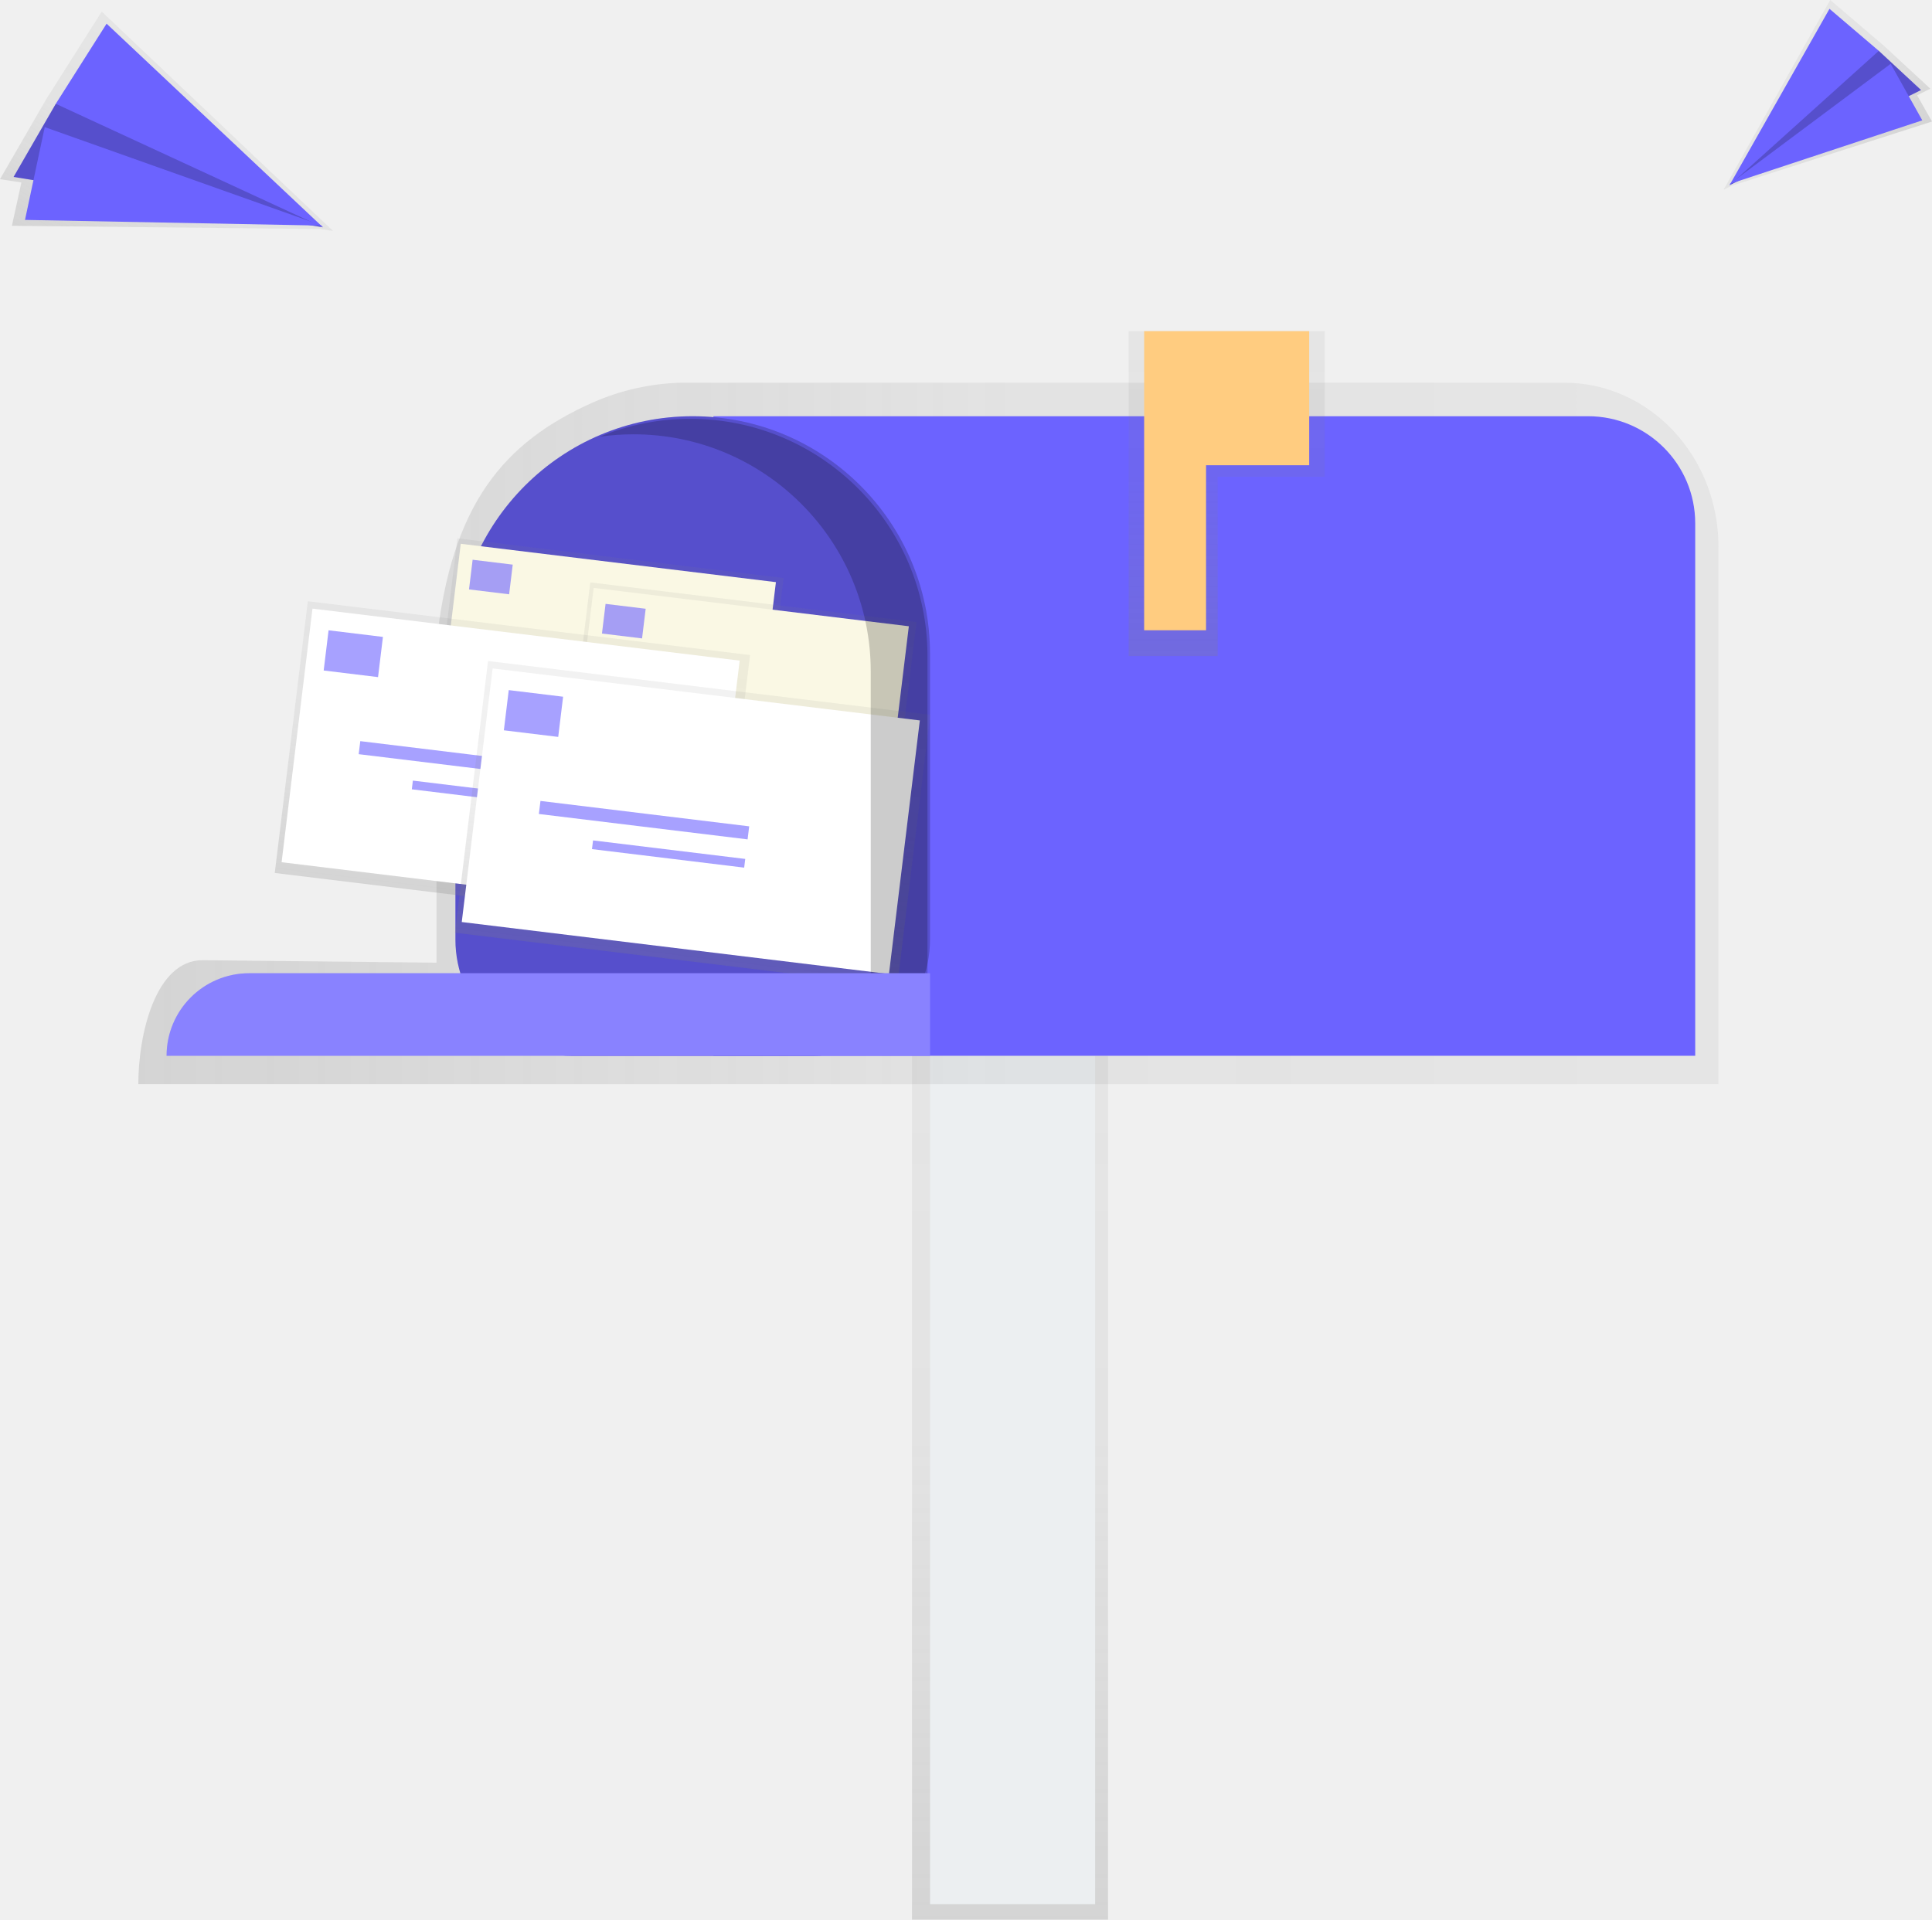
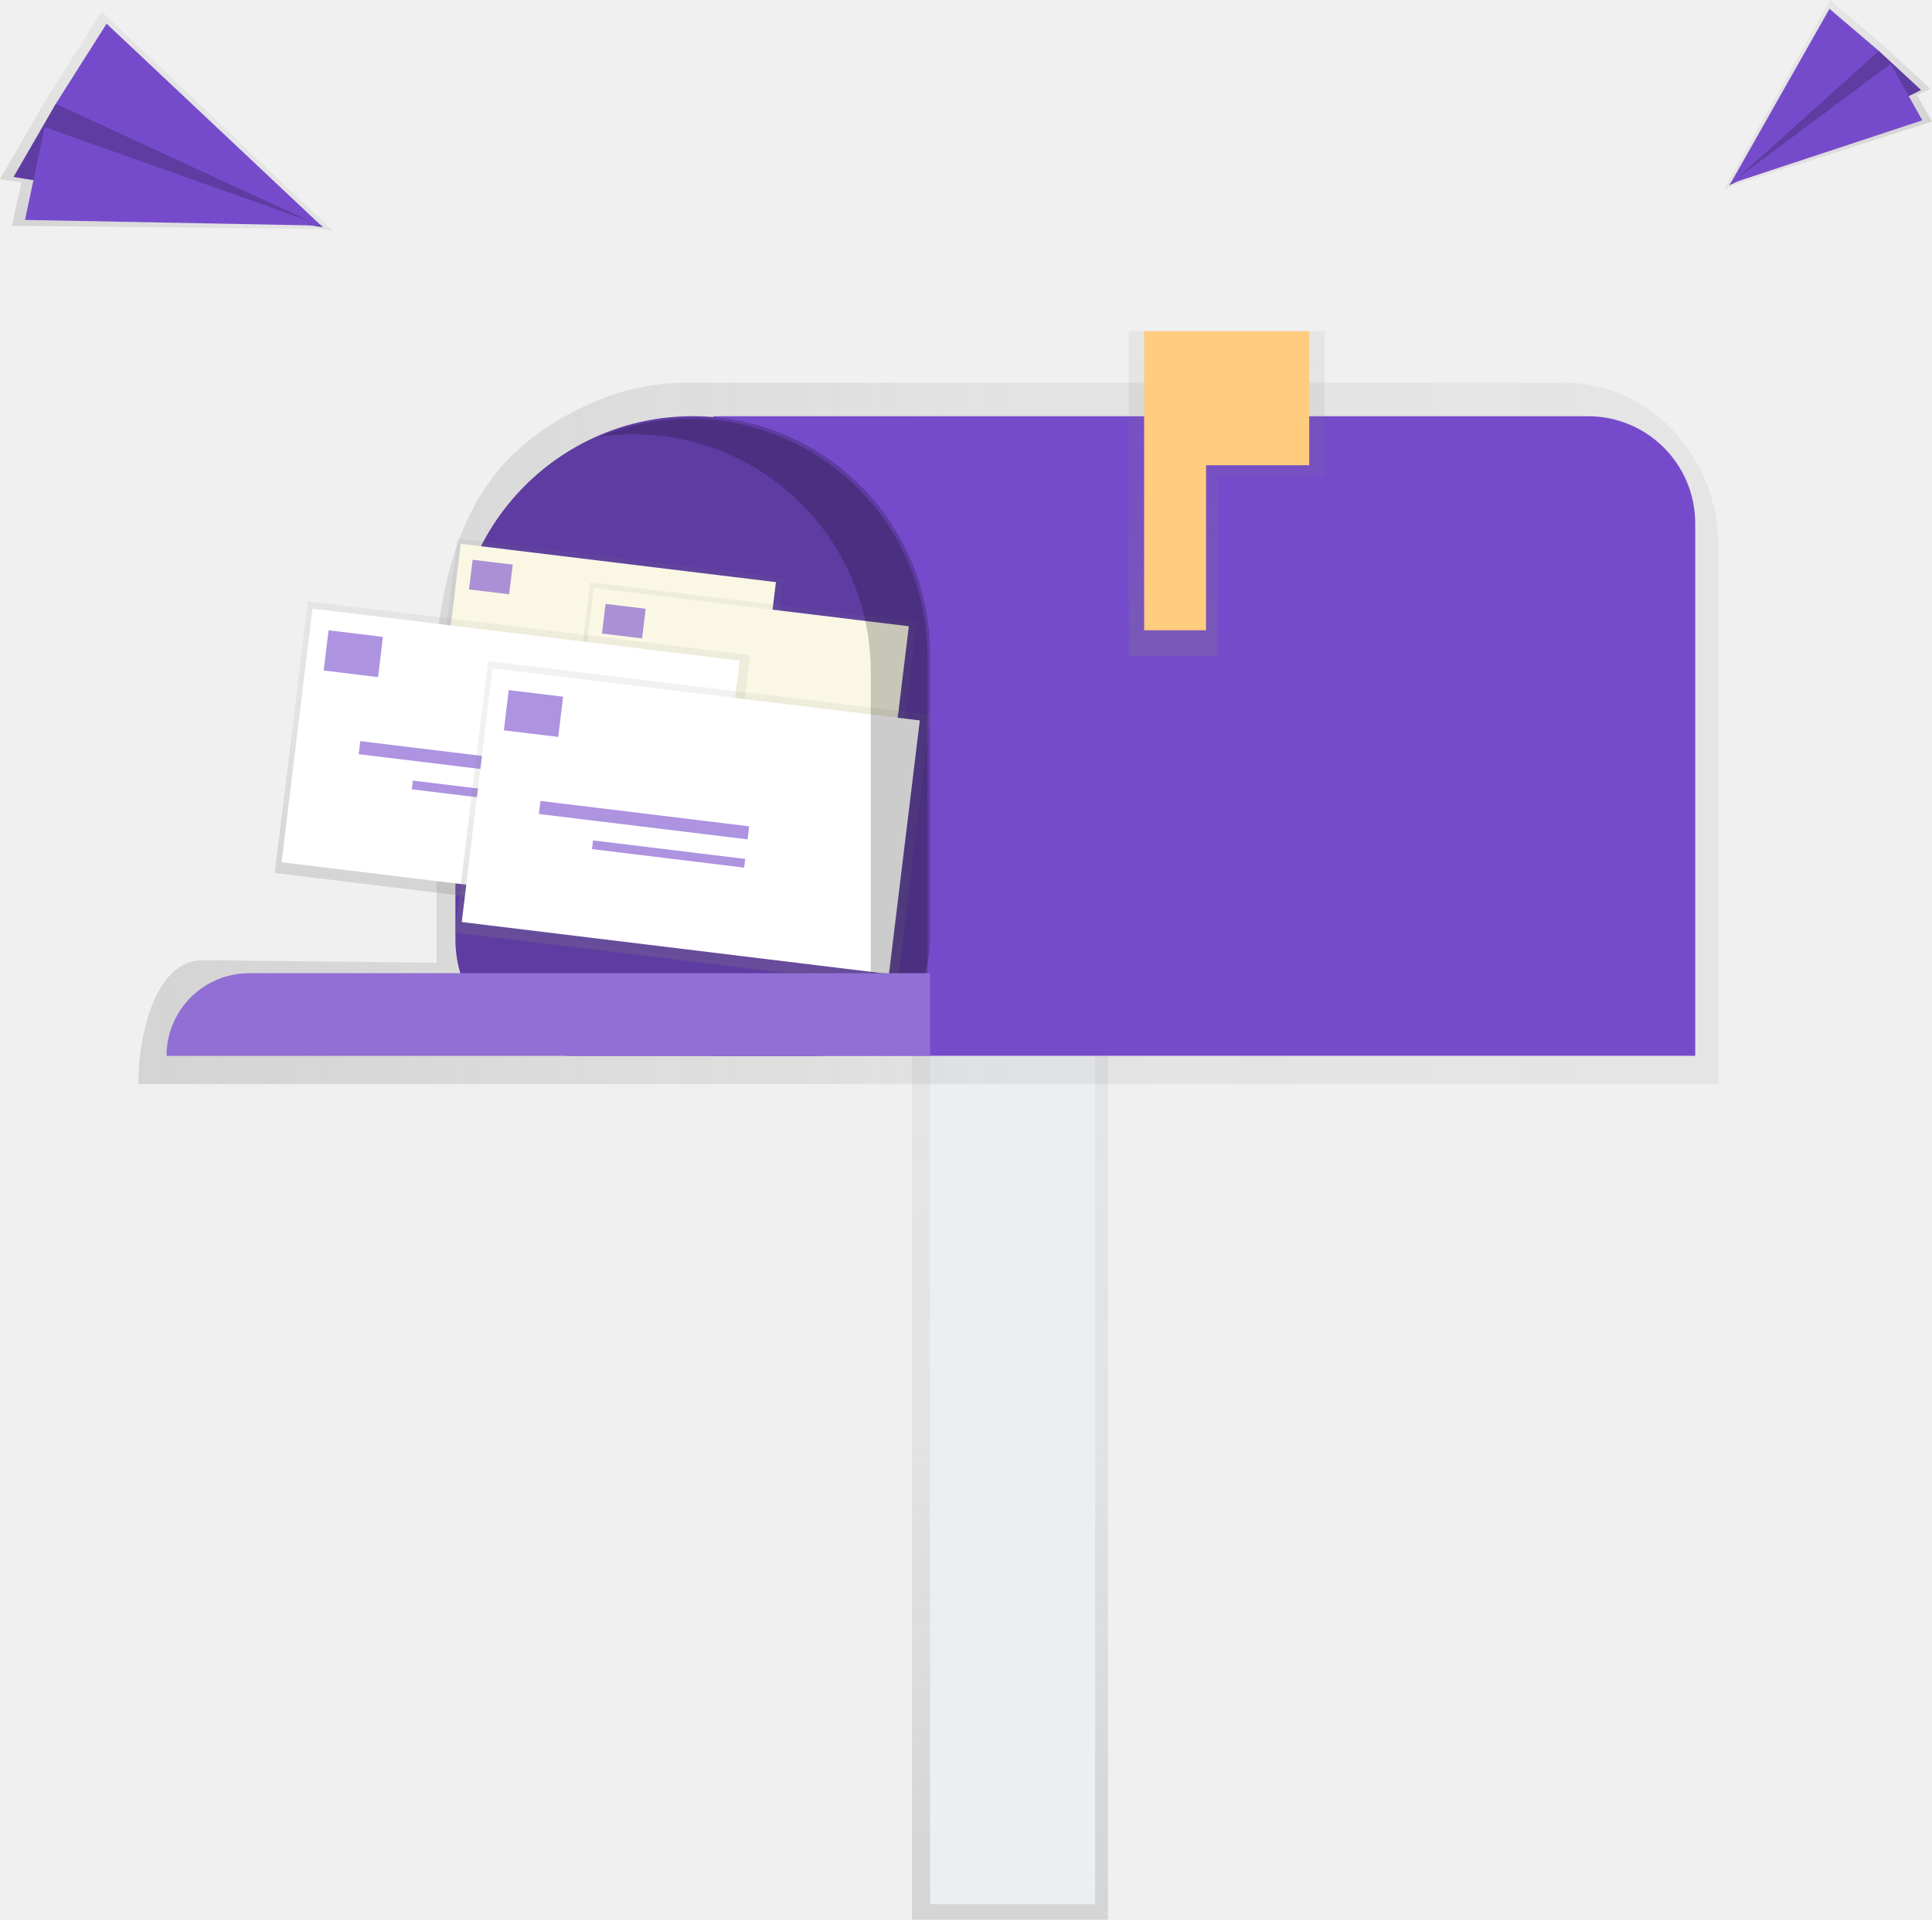
<svg xmlns="http://www.w3.org/2000/svg" xmlns:xlink="http://www.w3.org/1999/xlink" id="b9950e65-c983-427f-969f-411e60d4718f" data-name="Layer 1" width="733.51" height="728.97" viewBox="0 0 733.51 728.97">
  <defs>
    <linearGradient id="1e50e1f7-79f5-452b-a40c-a2d98084d9bb" x1="383.47" y1="728.97" x2="383.47" y2="400.92" gradientUnits="userSpaceOnUse">
      <stop offset="0" stop-color="gray" stop-opacity="0.25" />
      <stop offset="0.54" stop-color="gray" stop-opacity="0.12" />
      <stop offset="1" stop-color="gray" stop-opacity="0.1" />
    </linearGradient>
    <linearGradient id="065ea879-0bf6-43b6-9672-9e36e849f5ca" x1="238.26" y1="361.82" x2="838.21" y2="361.82" xlink:href="#1e50e1f7-79f5-452b-a40c-a2d98084d9bb" />
    <linearGradient id="459818a5-69c2-4f7f-8bb2-5507c3d29640" x1="465.73" y1="249.13" x2="465.73" y2="125.75" xlink:href="#1e50e1f7-79f5-452b-a40c-a2d98084d9bb" />
    <linearGradient id="2f211934-bfe1-48dc-bf69-4a6889a77622" x1="264.33" y1="382.43" x2="264.33" y2="305.75" gradientTransform="matrix(0, -1, -1, 0, 760.81, 597.66)" xlink:href="#1e50e1f7-79f5-452b-a40c-a2d98084d9bb" />
    <linearGradient id="fdaec826-1474-477a-aab7-79681abb65ed" x1="212.21" y1="392.96" x2="212.21" y2="316.28" gradientTransform="matrix(0, -1, -1, 0, 821.81, 562.29)" xlink:href="#1e50e1f7-79f5-452b-a40c-a2d98084d9bb" />
    <linearGradient id="230aae4a-4ba3-43a0-a33b-500e3dc2a25d" x1="295.6" y1="440.27" x2="295.6" y2="336.33" gradientTransform="matrix(0, -1, -1, 0, 768.63, 669.04)" xlink:href="#1e50e1f7-79f5-452b-a40c-a2d98084d9bb" />
    <linearGradient id="598da11b-697d-4f9c-9fd7-d6849a884081" x1="224.95" y1="454.54" x2="224.95" y2="350.6" gradientTransform="matrix(0, -1, -1, 0, 851.31, 621.1)" xlink:href="#1e50e1f7-79f5-452b-a40c-a2d98084d9bb" />
    <linearGradient id="1b1d52ac-2d33-4d8b-a499-27df2fc326e7" x1="627.39" y1="372.38" x2="627.39" y2="313.03" gradientTransform="matrix(-0.65, 0.76, 0.76, 0.65, 837.43, -649.66)" xlink:href="#1e50e1f7-79f5-452b-a40c-a2d98084d9bb" />
    <linearGradient id="72adf1b2-6031-4d64-80db-157af34e8b1b" x1="303.02" y1="618.34" x2="303.02" y2="531.38" gradientTransform="translate(117.27 -574.84) rotate(32.36)" xlink:href="#1e50e1f7-79f5-452b-a40c-a2d98084d9bb" />
  </defs>
  <rect x="346.26" y="400.92" width="74.42" height="328.05" fill="url(#1e50e1f7-79f5-452b-a40c-a2d98084d9bb)" />
  <rect x="353.11" y="400.92" width="62.67" height="322.18" fill="#eceff1" />
  <path d="M779.59,228.64H444.43A88.94,88.94,0,0,0,411,236.09c-34.07,15.1-53.9,38.8-59.5,91.36V448.88l-88.81-.94c-17.86,0-24.39,28.08-24.39,47.06H838.21V290.93C838.21,256.53,812,228.64,779.59,228.64Z" transform="translate(-185.78 -83.31)" fill="url(#065ea879-0bf6-43b6-9672-9e36e849f5ca)" />
-   <path d="M270.85,158.06H602.93a40.68,40.68,0,0,1,40.68,40.68V400.92a0,0,0,0,1,0,0H270.85a0,0,0,0,1,0,0V158.06A0,0,0,0,1,270.85,158.06Z" fill="#6c63ff" />
-   <path d="M263,158.06h0a90.09,90.09,0,0,1,90.09,90.09V356.83A44.09,44.09,0,0,1,309,400.92H217a44.09,44.09,0,0,1-44.09-44.09V248.15A90.09,90.09,0,0,1,263,158.06Z" fill="#6c63ff" />
+   <path d="M270.85,158.06H602.93a40.68,40.68,0,0,1,40.68,40.68V400.92a0,0,0,0,1,0,0H270.85a0,0,0,0,1,0,0V158.06A0,0,0,0,1,270.85,158.06Z" fill="#764bcb" />
+   <path d="M263,158.06h0a90.09,90.09,0,0,1,90.09,90.09V356.83A44.09,44.09,0,0,1,309,400.92H217a44.09,44.09,0,0,1-44.09-44.09V248.15A90.09,90.09,0,0,1,263,158.06Z" fill="#764bcb" />
  <path d="M263,158.06h0a90.09,90.09,0,0,1,90.09,90.09V356.83A44.09,44.09,0,0,1,309,400.92H217a44.09,44.09,0,0,1-44.09-44.09V248.15A90.09,90.09,0,0,1,263,158.06Z" opacity="0.2" />
  <polygon points="502.94 125.75 456.43 125.75 428.52 125.75 428.52 181.06 428.52 249.13 462.3 249.13 462.3 181.06 502.94 181.06 502.94 125.75" fill="url(#459818a5-69c2-4f7f-8bb2-5507c3d29640)" />
  <polygon points="497.06 125.75 457.89 125.75 434.39 125.75 434.39 176.67 434.39 239.34 457.89 239.34 457.89 176.67 497.06 176.67 497.06 125.75" fill="#ffcc80" />
  <rect x="378.38" y="270.95" width="76.68" height="124.77" transform="translate(-150.31 623.41) rotate(-83.06)" fill="url(#2f211934-bfe1-48dc-bf69-4a6889a77622)" />
  <rect x="380.44" y="272.35" width="71.56" height="120.54" transform="translate(-150.04 622.28) rotate(-83.06)" fill="#faf8e4" />
  <g opacity="0.6">
-     <rect x="364.5" y="296.74" width="15.34" height="11.35" transform="translate(519.27 564.29) rotate(-173.06)" fill="#6c63ff" />
-     <rect x="373.69" y="330.46" width="58.89" height="3.68" transform="translate(577.37 627.57) rotate(-173.06)" fill="#6c63ff" />
-     <rect x="388.54" y="340.56" width="42.94" height="2.45" transform="translate(589.93 647.31) rotate(-173.06)" fill="#6c63ff" />
+     <rect x="364.5" y="296.74" width="15.34" height="11.35" transform="translate(519.27 564.29) rotate(-173.06)" fill="#764bcb" />
+     <rect x="373.69" y="330.46" width="58.89" height="3.68" transform="translate(577.37 627.57) rotate(-173.06)" fill="#764bcb" />
+     <rect x="388.54" y="340.56" width="42.94" height="2.45" transform="translate(589.93 647.31) rotate(-173.06)" fill="#764bcb" />
  </g>
  <rect x="428.85" y="287.7" width="76.68" height="124.77" transform="translate(-122.57 688.23) rotate(-83.06)" fill="url(#fdaec826-1474-477a-aab7-79681abb65ed)" />
  <rect x="430.91" y="289.1" width="71.56" height="120.54" transform="translate(-122.3 687.11) rotate(-83.06)" fill="#faf8e4" />
  <g opacity="0.6">
-     <rect x="414.96" y="313.49" width="15.34" height="11.35" transform="translate(617.81 603.77) rotate(-173.06)" fill="#6c63ff" />
-     <rect x="424.15" y="347.21" width="58.89" height="3.68" transform="translate(675.91 667.05) rotate(-173.06)" fill="#6c63ff" />
-     <rect x="439.01" y="357.31" width="42.94" height="2.45" transform="translate(688.46 686.79) rotate(-173.06)" fill="#6c63ff" />
+     <rect x="414.96" y="313.49" width="15.34" height="11.35" transform="translate(617.81 603.77) rotate(-173.06)" fill="#764bcb" />
+     <rect x="424.15" y="347.21" width="58.89" height="3.68" transform="translate(675.91 667.05) rotate(-173.06)" fill="#764bcb" />
+     <rect x="439.01" y="357.31" width="42.94" height="2.45" transform="translate(688.46 686.79) rotate(-173.06)" fill="#764bcb" />
  </g>
  <rect x="328.36" y="288.88" width="103.94" height="169.12" transform="translate(-222.12 622.55) rotate(-83.06)" fill="url(#230aae4a-4ba3-43a0-a33b-500e3dc2a25d)" />
  <rect x="331.16" y="290.78" width="97.01" height="163.39" transform="translate(-221.75 621.02) rotate(-83.06)" fill="#fff" />
  <g opacity="0.6">
-     <rect x="309.54" y="323.84" width="20.79" height="15.38" transform="translate(411.67 616) rotate(-173.06)" fill="#6c63ff" />
-     <rect x="322" y="369.54" width="79.83" height="4.99" transform="translate(490.42 701.78) rotate(-173.06)" fill="#6c63ff" />
-     <rect x="342.13" y="383.24" width="58.21" height="3.33" transform="translate(507.45 728.54) rotate(-173.06)" fill="#6c63ff" />
+     <rect x="309.54" y="323.84" width="20.79" height="15.38" transform="translate(411.67 616) rotate(-173.06)" fill="#764bcb" />
+     <rect x="322" y="369.54" width="79.83" height="4.99" transform="translate(490.42 701.78) rotate(-173.06)" fill="#764bcb" />
+     <rect x="342.13" y="383.24" width="58.21" height="3.33" transform="translate(507.45 728.54) rotate(-173.06)" fill="#764bcb" />
  </g>
  <rect x="396.77" y="311.59" width="103.94" height="169.12" transform="translate(-184.52 710.41) rotate(-83.06)" fill="url(#598da11b-697d-4f9c-9fd7-d6849a884081)" />
  <rect x="399.56" y="313.48" width="97.01" height="163.39" transform="translate(-184.15 708.89) rotate(-83.06)" fill="#fff" />
  <g opacity="0.6">
-     <rect x="377.95" y="346.55" width="20.79" height="15.38" transform="translate(545.24 669.52) rotate(-173.06)" fill="#6c63ff" />
-     <rect x="390.41" y="392.25" width="79.83" height="4.99" transform="translate(623.99 755.3) rotate(-173.06)" fill="#6c63ff" />
-     <rect x="410.54" y="405.94" width="58.21" height="3.33" transform="translate(641.02 782.05) rotate(-173.06)" fill="#6c63ff" />
+     <rect x="377.95" y="346.55" width="20.79" height="15.38" transform="translate(545.24 669.52) rotate(-173.06)" fill="#764bcb" />
+     <rect x="390.41" y="392.25" width="79.83" height="4.99" transform="translate(623.99 755.3) rotate(-173.06)" fill="#764bcb" />
+     <rect x="410.54" y="405.94" width="58.21" height="3.33" transform="translate(641.02 782.05) rotate(-173.06)" fill="#764bcb" />
  </g>
  <path d="M447.82,242.35h0a89.8,89.8,0,0,0-34.35,6.8,90.77,90.77,0,0,1,12.81-.92h0a90.09,90.09,0,0,1,90.09,90.09v143h21.54V332.44A90.09,90.09,0,0,0,447.82,242.35Z" transform="translate(-185.78 -83.31)" opacity="0.2" />
-   <path d="M94.59,369.58H353.11a0,0,0,0,1,0,0v31.34a0,0,0,0,1,0,0H63.25a0,0,0,0,1,0,0v0A31.34,31.34,0,0,1,94.59,369.58Z" fill="#6c63ff" />
+   <path d="M94.59,369.58H353.11a0,0,0,0,1,0,0v31.34a0,0,0,0,1,0,0H63.25a0,0,0,0,1,0,0v0A31.34,31.34,0,0,1,94.59,369.58Z" fill="#764bcb" />
  <path d="M94.59,369.58H353.11a0,0,0,0,1,0,0v31.34a0,0,0,0,1,0,0H63.25a0,0,0,0,1,0,0v0A31.34,31.34,0,0,1,94.59,369.58Z" fill="#fff" opacity="0.2" />
  <polygon points="657.37 70.58 654.4 72.03 654.74 71.42 654.48 71.5 654.85 71.23 694.87 0 715.33 17.45 732.89 33.7 727.85 36.16 733.51 46.15 657.37 70.58" fill="url(#1b1d52ac-2d33-4d8b-a499-27df2fc326e7)" />
-   <polygon points="713.31 19.31 729.35 34.19 656.63 70.34 695.33 20.74 713.31 19.31" fill="#6c63ff" />
+   <polygon points="713.31 19.31 729.35 34.19 656.63 70.34 695.33 20.74 713.31 19.31" fill="#764bcb" />
  <polygon points="713.31 19.31 729.35 34.19 656.63 70.34 695.33 20.74 713.31 19.31" opacity="0.2" />
-   <polygon points="694.59 3.35 656.63 70.34 713.31 19.31 694.59 3.35" fill="#6c63ff" />
-   <polygon points="729.82 45.7 656.71 69.85 717.82 24.23 729.82 45.7" fill="#6c63ff" />
+   <polygon points="694.59 3.35 656.63 70.34 713.31 19.31 694.59 3.35" fill="#764bcb" />
+   <polygon points="729.82 45.7 656.71 69.85 717.82 24.23 729.82 45.7" fill="#764bcb" />
  <polygon points="121.67 86.97 126.45 87.71 125.71 87.01 126.12 87.01 125.48 86.79 38.62 4.42 17.54 37.69 0 68.04 8.12 69.3 4.52 85.74 121.67 86.97" fill="url(#72adf1b2-6031-4d64-80db-157af34e8b1b)" />
-   <polygon points="21.18 39.42 5.16 67.19 122.6 86.31 46.96 33.64 21.18 39.42" fill="#6c63ff" />
+   <polygon points="21.18 39.42 5.16 67.19 122.6 86.31 46.96 33.64 21.18 39.42" fill="#764bcb" />
  <polygon points="21.18 39.42 5.16 67.19 122.6 86.31 46.96 33.64 21.18 39.42" opacity="0.2" />
-   <polygon points="40.47 8.99 122.6 86.31 21.18 39.42 40.47 8.99" fill="#6c63ff" />
-   <polygon points="9.49 83.51 122.28 85.67 16.99 48.27 9.49 83.51" fill="#6c63ff" />
+   <polygon points="40.47 8.99 122.6 86.31 21.18 39.42 40.47 8.99" fill="#764bcb" />
+   <polygon points="9.49 83.51 122.28 85.67 16.99 48.27 9.49 83.51" fill="#764bcb" />
</svg>
